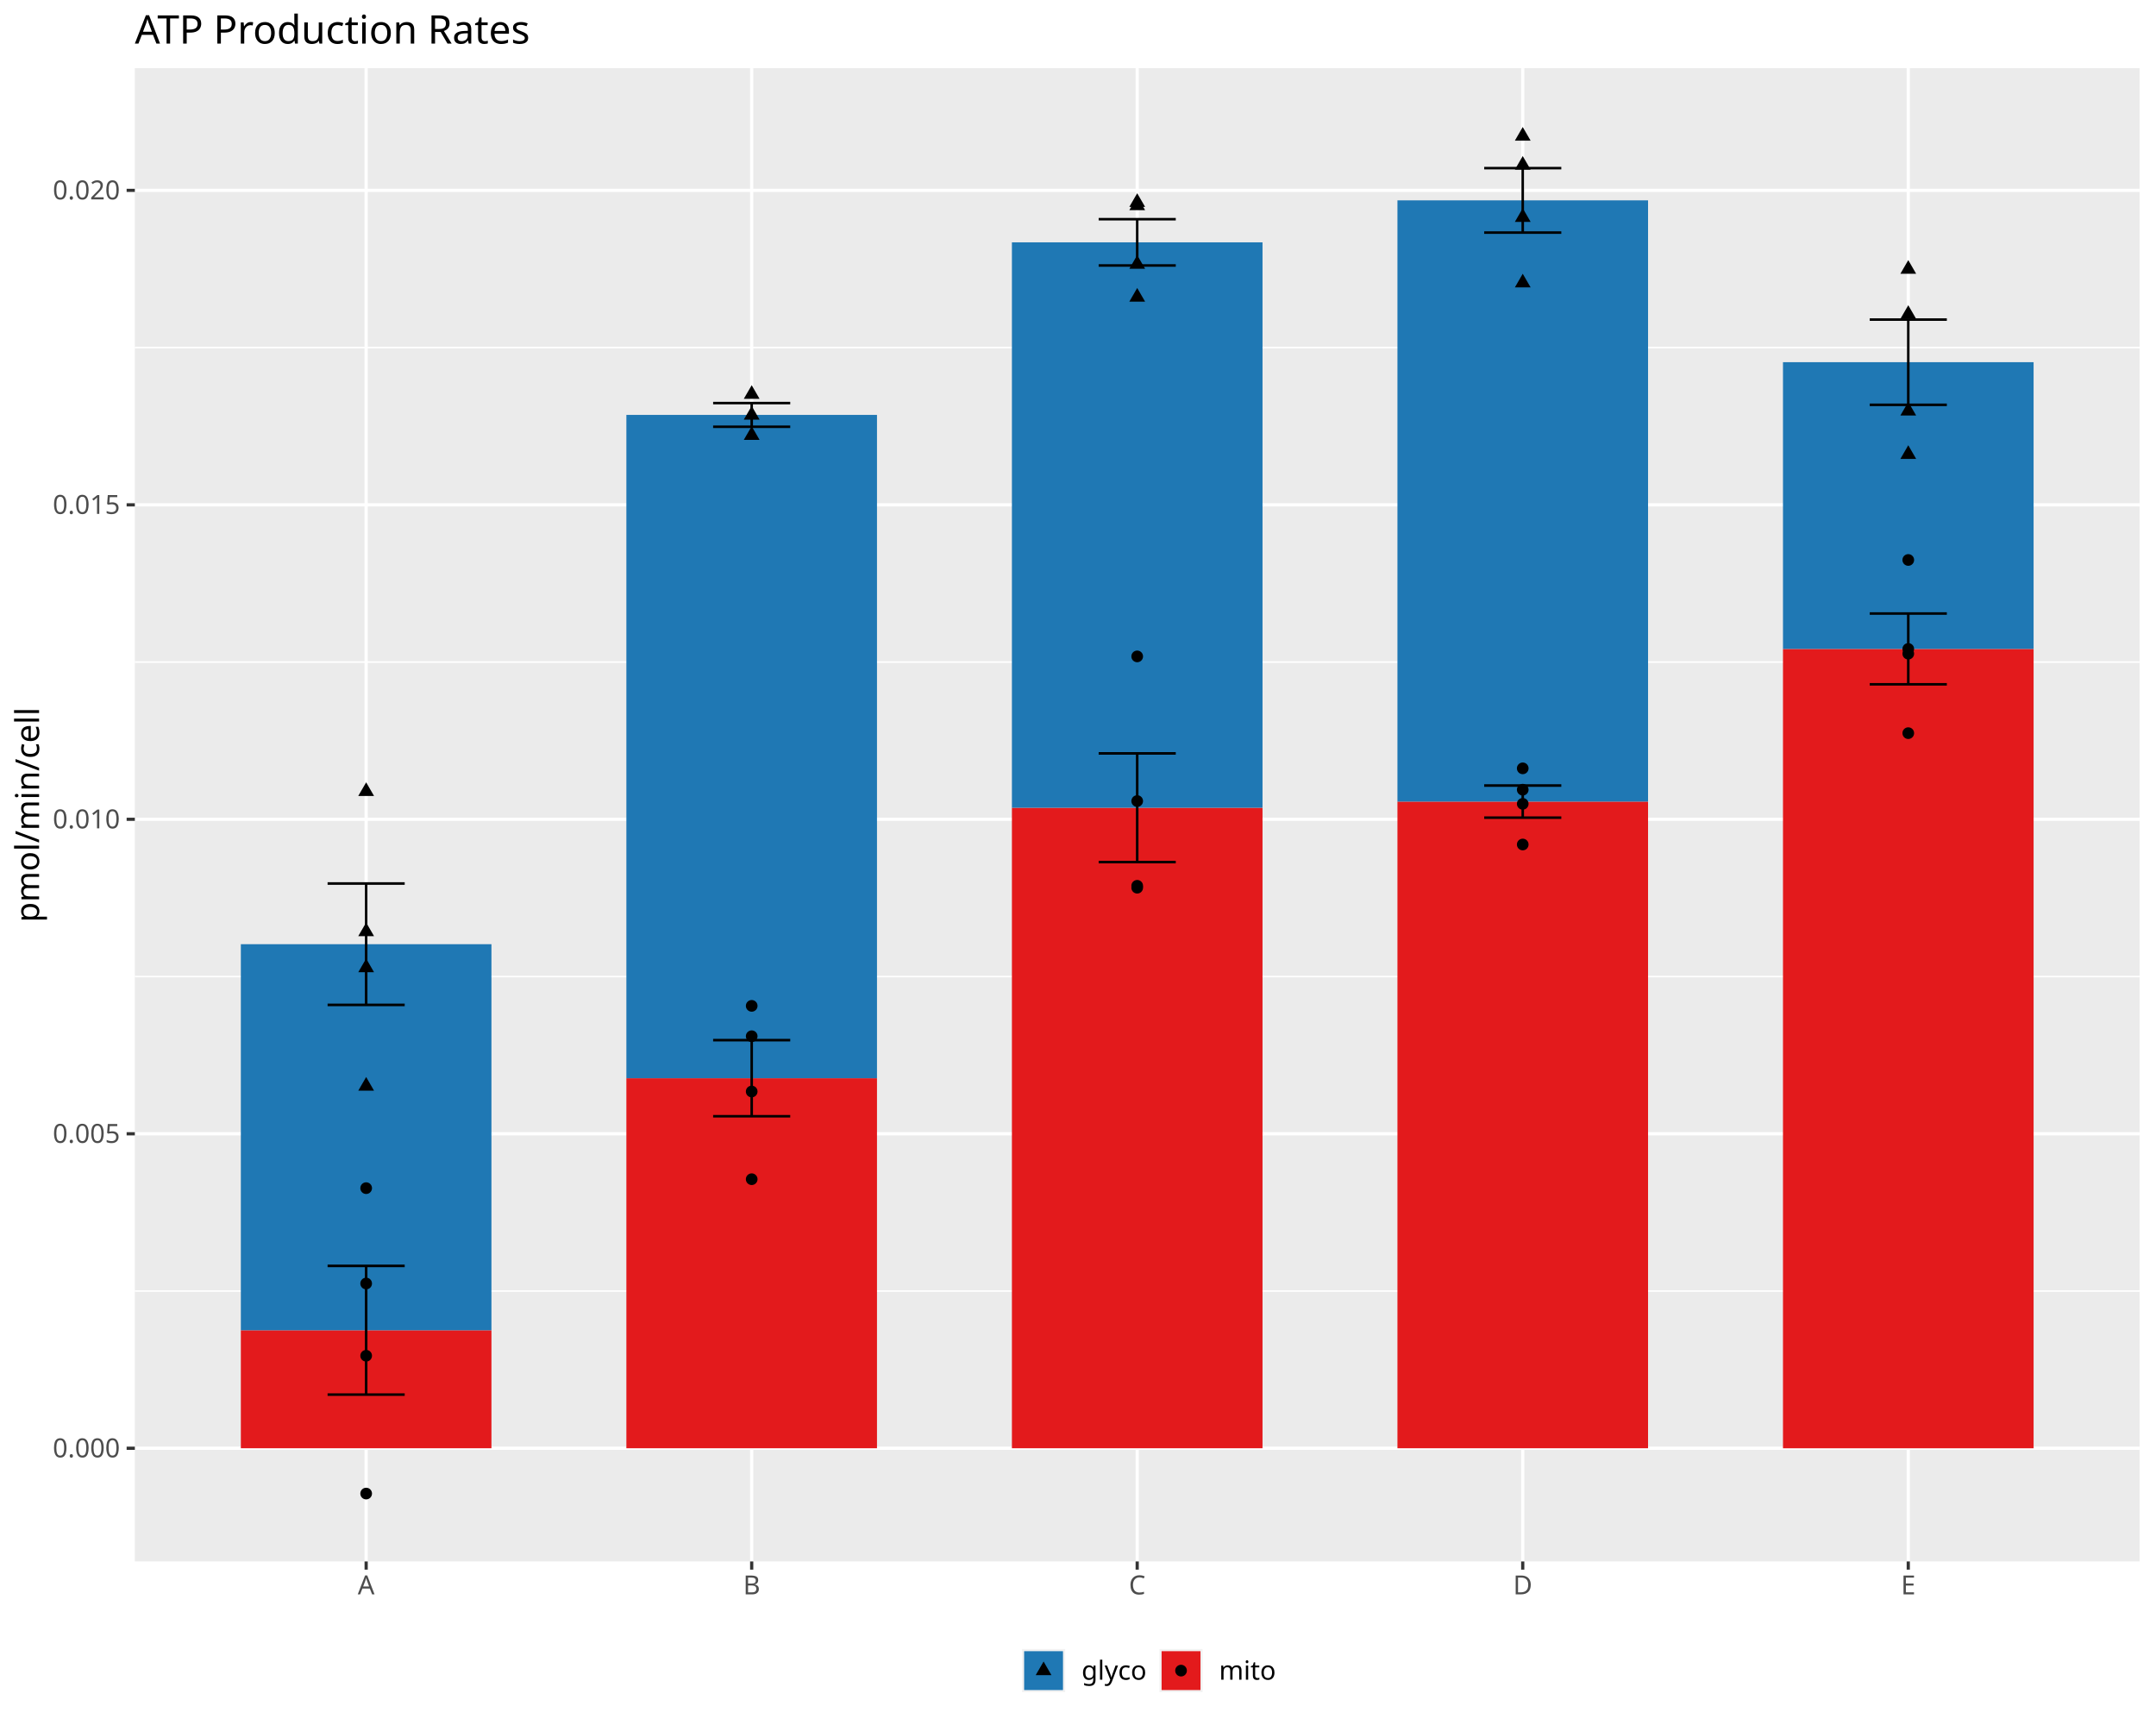
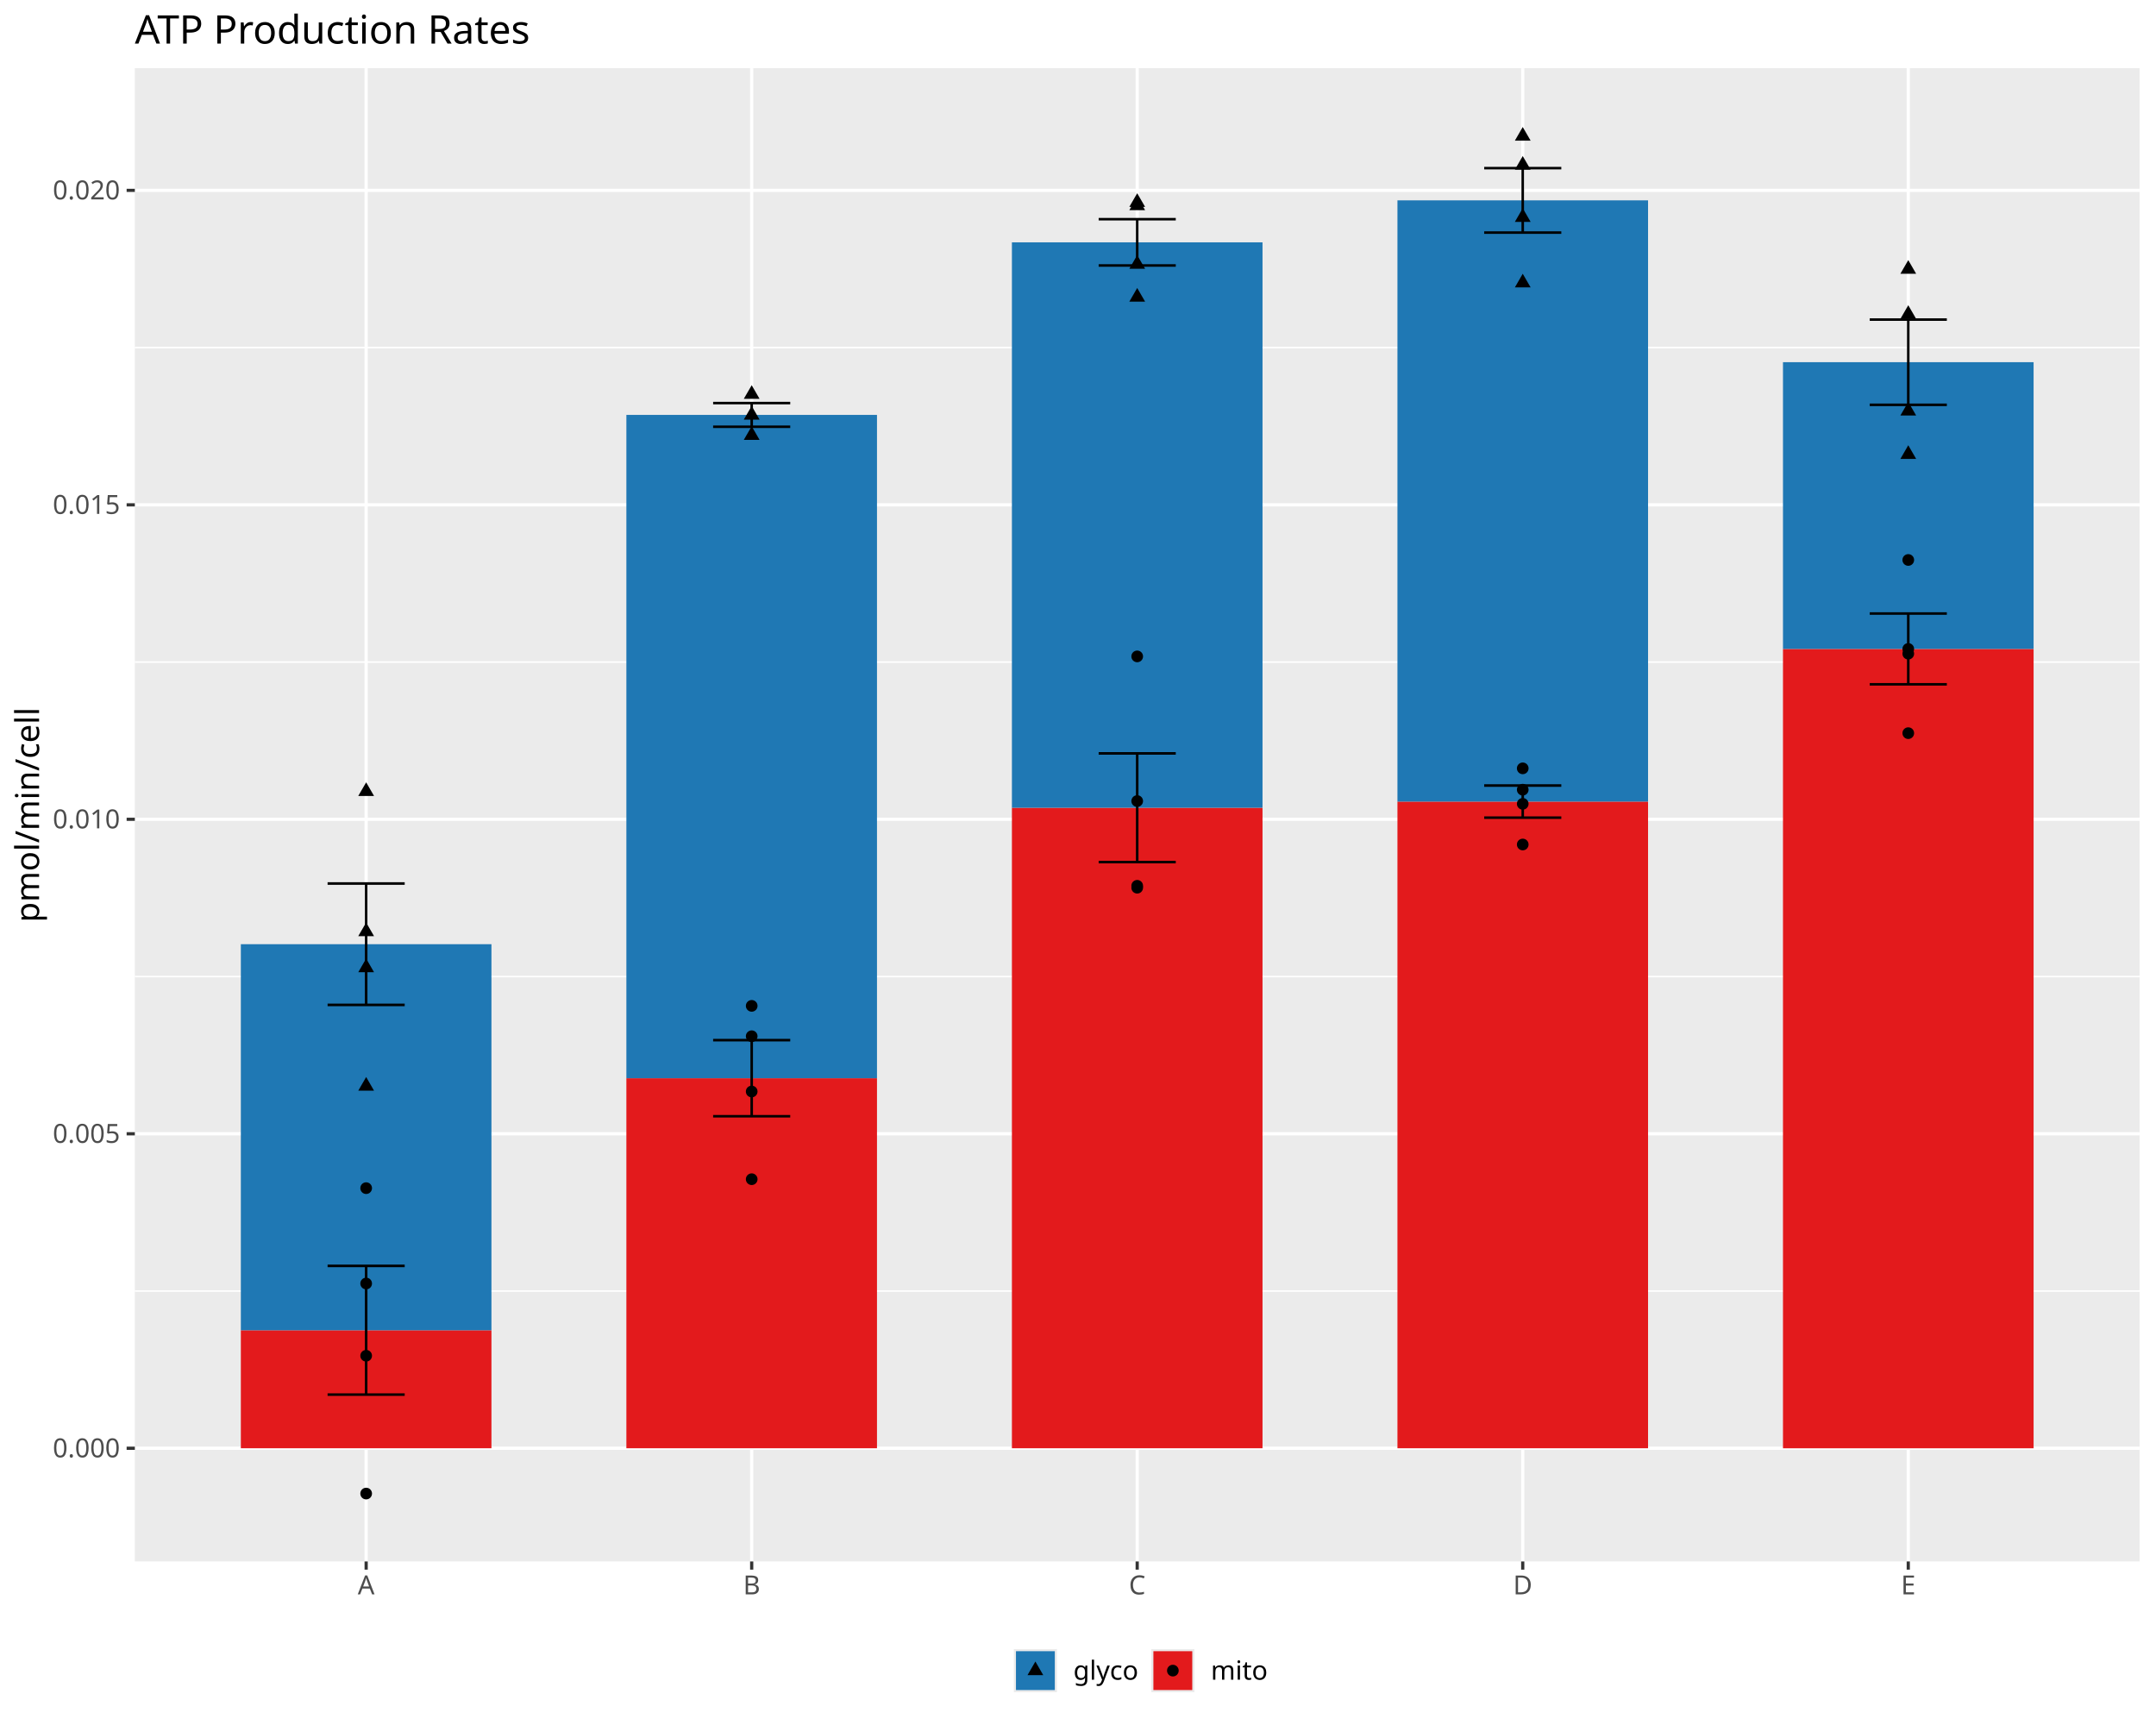
<svg xmlns="http://www.w3.org/2000/svg" class="svglite" data-engine-version="2.0" width="720.00pt" height="576.00pt" viewBox="0 0 720.00 576.00">
  <defs>
    <style type="text/css">
    .svglite line, .svglite polyline, .svglite polygon, .svglite path, .svglite rect, .svglite circle {
      fill: none;
      stroke: #000000;
      stroke-linecap: round;
      stroke-linejoin: round;
      stroke-miterlimit: 10.00;
    }
  </style>
  </defs>
  <rect width="100%" height="100%" style="stroke: none; fill: #FFFFFF;" />
  <defs>
    <clipPath id="cpMC4wMHw3MjAuMDB8MC4wMHw1NzYuMDA=">
      <rect x="0.00" y="0.00" width="720.00" height="576.00" />
    </clipPath>
  </defs>
  <g clip-path="url(#cpMC4wMHw3MjAuMDB8MC4wMHw1NzYuMDA=)">
    <rect x="0.00" y="0.00" width="720.00" height="576.00" style="stroke-width: 1.07; stroke: #FFFFFF; fill: #FFFFFF;" />
  </g>
  <defs>
    <clipPath id="cpNDUuMDN8NzE0LjUyfDIyLjc4fDUyMS4zOQ==">
      <rect x="45.03" y="22.78" width="669.49" height="498.60" />
    </clipPath>
  </defs>
  <g clip-path="url(#cpNDUuMDN8NzE0LjUyfDIyLjc4fDUyMS4zOQ==)">
    <rect x="45.03" y="22.78" width="669.49" height="498.60" style="stroke-width: 1.07; stroke: none; fill: #EBEBEB;" />
    <polyline points="45.03,431.09 714.52,431.09 " style="stroke-width: 0.53; stroke: #FFFFFF; stroke-linecap: butt;" />
    <polyline points="45.03,326.08 714.52,326.08 " style="stroke-width: 0.53; stroke: #FFFFFF; stroke-linecap: butt;" />
    <polyline points="45.03,221.07 714.52,221.07 " style="stroke-width: 0.53; stroke: #FFFFFF; stroke-linecap: butt;" />
    <polyline points="45.03,116.06 714.52,116.06 " style="stroke-width: 0.53; stroke: #FFFFFF; stroke-linecap: butt;" />
    <polyline points="45.03,483.59 714.52,483.59 " style="stroke-width: 1.07; stroke: #FFFFFF; stroke-linecap: butt;" />
    <polyline points="45.03,378.58 714.52,378.58 " style="stroke-width: 1.07; stroke: #FFFFFF; stroke-linecap: butt;" />
    <polyline points="45.03,273.57 714.52,273.57 " style="stroke-width: 1.07; stroke: #FFFFFF; stroke-linecap: butt;" />
    <polyline points="45.03,168.57 714.52,168.57 " style="stroke-width: 1.07; stroke: #FFFFFF; stroke-linecap: butt;" />
    <polyline points="45.03,63.56 714.52,63.56 " style="stroke-width: 1.07; stroke: #FFFFFF; stroke-linecap: butt;" />
    <polyline points="122.28,521.39 122.28,22.78 " style="stroke-width: 1.07; stroke: #FFFFFF; stroke-linecap: butt;" />
    <polyline points="251.03,521.39 251.03,22.78 " style="stroke-width: 1.07; stroke: #FFFFFF; stroke-linecap: butt;" />
    <polyline points="379.77,521.39 379.77,22.78 " style="stroke-width: 1.07; stroke: #FFFFFF; stroke-linecap: butt;" />
    <polyline points="508.52,521.39 508.52,22.78 " style="stroke-width: 1.07; stroke: #FFFFFF; stroke-linecap: butt;" />
    <polyline points="637.27,521.39 637.27,22.78 " style="stroke-width: 1.07; stroke: #FFFFFF; stroke-linecap: butt;" />
    <rect x="80.43" y="444.19" width="83.69" height="39.40" style="stroke-width: 1.07; stroke: none; stroke-linecap: butt; stroke-linejoin: miter; fill: #E31A1C;" />
    <rect x="80.43" y="315.28" width="83.69" height="128.91" style="stroke-width: 1.07; stroke: none; stroke-linecap: butt; stroke-linejoin: miter; fill: #1F78B4;" />
    <rect x="209.18" y="360.03" width="83.69" height="123.56" style="stroke-width: 1.07; stroke: none; stroke-linecap: butt; stroke-linejoin: miter; fill: #E31A1C;" />
    <rect x="209.18" y="138.54" width="83.69" height="221.49" style="stroke-width: 1.07; stroke: none; stroke-linecap: butt; stroke-linejoin: miter; fill: #1F78B4;" />
    <rect x="337.93" y="269.72" width="83.69" height="213.87" style="stroke-width: 1.07; stroke: none; stroke-linecap: butt; stroke-linejoin: miter; fill: #E31A1C;" />
    <rect x="337.93" y="80.92" width="83.69" height="188.80" style="stroke-width: 1.07; stroke: none; stroke-linecap: butt; stroke-linejoin: miter; fill: #1F78B4;" />
    <rect x="466.68" y="267.66" width="83.69" height="215.93" style="stroke-width: 1.07; stroke: none; stroke-linecap: butt; stroke-linejoin: miter; fill: #E31A1C;" />
    <rect x="466.68" y="66.90" width="83.69" height="200.76" style="stroke-width: 1.07; stroke: none; stroke-linecap: butt; stroke-linejoin: miter; fill: #1F78B4;" />
    <rect x="595.43" y="216.69" width="83.69" height="266.91" style="stroke-width: 1.07; stroke: none; stroke-linecap: butt; stroke-linejoin: miter; fill: #E31A1C;" />
    <rect x="595.43" y="120.94" width="83.69" height="95.74" style="stroke-width: 1.07; stroke: none; stroke-linecap: butt; stroke-linejoin: miter; fill: #1F78B4;" />
    <polyline points="109.40,422.70 135.15,422.70 " style="stroke-width: 0.85; stroke-linecap: butt;" />
    <polyline points="122.28,422.70 122.28,465.68 " style="stroke-width: 0.85; stroke-linecap: butt;" />
    <polyline points="109.40,465.68 135.15,465.68 " style="stroke-width: 0.85; stroke-linecap: butt;" />
    <polyline points="109.40,295.02 135.15,295.02 " style="stroke-width: 0.85; stroke-linecap: butt;" />
    <polyline points="122.28,295.02 122.28,335.55 " style="stroke-width: 0.85; stroke-linecap: butt;" />
    <polyline points="109.40,335.55 135.15,335.55 " style="stroke-width: 0.85; stroke-linecap: butt;" />
    <polyline points="238.15,347.32 263.90,347.32 " style="stroke-width: 0.85; stroke-linecap: butt;" />
    <polyline points="251.03,347.32 251.03,372.73 " style="stroke-width: 0.85; stroke-linecap: butt;" />
    <polyline points="238.15,372.73 263.90,372.73 " style="stroke-width: 0.85; stroke-linecap: butt;" />
    <polyline points="238.15,134.59 263.90,134.59 " style="stroke-width: 0.85; stroke-linecap: butt;" />
    <polyline points="251.03,134.59 251.03,142.50 " style="stroke-width: 0.85; stroke-linecap: butt;" />
    <polyline points="238.15,142.50 263.90,142.50 " style="stroke-width: 0.85; stroke-linecap: butt;" />
    <polyline points="366.90,251.57 392.65,251.57 " style="stroke-width: 0.85; stroke-linecap: butt;" />
    <polyline points="379.77,251.57 379.77,287.86 " style="stroke-width: 0.85; stroke-linecap: butt;" />
    <polyline points="366.90,287.86 392.65,287.86 " style="stroke-width: 0.85; stroke-linecap: butt;" />
    <polyline points="366.90,73.19 392.65,73.19 " style="stroke-width: 0.85; stroke-linecap: butt;" />
    <polyline points="379.77,73.19 379.77,88.64 " style="stroke-width: 0.85; stroke-linecap: butt;" />
    <polyline points="366.90,88.64 392.65,88.64 " style="stroke-width: 0.85; stroke-linecap: butt;" />
    <polyline points="495.65,262.30 521.40,262.30 " style="stroke-width: 0.85; stroke-linecap: butt;" />
    <polyline points="508.52,262.30 508.52,273.02 " style="stroke-width: 0.85; stroke-linecap: butt;" />
    <polyline points="495.65,273.02 521.40,273.02 " style="stroke-width: 0.85; stroke-linecap: butt;" />
    <polyline points="495.65,56.14 521.40,56.14 " style="stroke-width: 0.85; stroke-linecap: butt;" />
    <polyline points="508.52,56.14 508.52,77.66 " style="stroke-width: 0.85; stroke-linecap: butt;" />
    <polyline points="495.65,77.66 521.40,77.66 " style="stroke-width: 0.85; stroke-linecap: butt;" />
    <polyline points="624.40,204.87 650.15,204.87 " style="stroke-width: 0.85; stroke-linecap: butt;" />
    <polyline points="637.27,204.87 637.27,228.50 " style="stroke-width: 0.85; stroke-linecap: butt;" />
    <polyline points="624.40,228.50 650.15,228.50 " style="stroke-width: 0.85; stroke-linecap: butt;" />
    <polyline points="624.40,106.71 650.15,106.71 " style="stroke-width: 0.85; stroke-linecap: butt;" />
    <polyline points="637.27,106.71 637.27,135.18 " style="stroke-width: 0.85; stroke-linecap: butt;" />
    <polyline points="624.40,135.18 650.15,135.18 " style="stroke-width: 0.85; stroke-linecap: butt;" />
    <circle cx="122.28" cy="428.58" r="1.95" style="stroke-width: 0.71; stroke: none; fill: #000000;" />
    <circle cx="122.28" cy="498.72" r="1.95" style="stroke-width: 0.71; stroke: none; fill: #000000;" />
    <circle cx="122.28" cy="396.74" r="1.95" style="stroke-width: 0.71; stroke: none; fill: #000000;" />
    <circle cx="122.28" cy="452.70" r="1.95" style="stroke-width: 0.71; stroke: none; fill: #000000;" />
    <circle cx="251.03" cy="393.75" r="1.95" style="stroke-width: 0.71; stroke: none; fill: #000000;" />
    <circle cx="251.03" cy="364.47" r="1.95" style="stroke-width: 0.71; stroke: none; fill: #000000;" />
    <circle cx="251.03" cy="335.87" r="1.95" style="stroke-width: 0.71; stroke: none; fill: #000000;" />
    <circle cx="251.03" cy="346.01" r="1.95" style="stroke-width: 0.71; stroke: none; fill: #000000;" />
    <circle cx="379.77" cy="219.18" r="1.95" style="stroke-width: 0.71; stroke: none; fill: #000000;" />
    <circle cx="379.77" cy="296.42" r="1.95" style="stroke-width: 0.71; stroke: none; fill: #000000;" />
    <circle cx="379.77" cy="295.78" r="1.95" style="stroke-width: 0.71; stroke: none; fill: #000000;" />
    <circle cx="379.77" cy="267.48" r="1.95" style="stroke-width: 0.71; stroke: none; fill: #000000;" />
    <circle cx="508.52" cy="256.56" r="1.95" style="stroke-width: 0.71; stroke: none; fill: #000000;" />
    <circle cx="508.52" cy="263.69" r="1.95" style="stroke-width: 0.71; stroke: none; fill: #000000;" />
    <circle cx="508.52" cy="268.41" r="1.95" style="stroke-width: 0.71; stroke: none; fill: #000000;" />
    <circle cx="508.52" cy="281.99" r="1.95" style="stroke-width: 0.71; stroke: none; fill: #000000;" />
    <circle cx="637.27" cy="218.27" r="1.95" style="stroke-width: 0.71; stroke: none; fill: #000000;" />
    <circle cx="637.27" cy="186.98" r="1.95" style="stroke-width: 0.71; stroke: none; fill: #000000;" />
    <circle cx="637.27" cy="216.69" r="1.95" style="stroke-width: 0.71; stroke: none; fill: #000000;" />
    <circle cx="637.27" cy="244.81" r="1.95" style="stroke-width: 0.71; stroke: none; fill: #000000;" />
    <polygon points="122.28,359.63 124.91,364.19 119.64,364.19 " style="stroke-width: 0.71; stroke: none; fill: #000000;" />
    <polygon points="122.28,261.22 124.91,265.78 119.64,265.78 " style="stroke-width: 0.71; stroke: none; fill: #000000;" />
    <polygon points="122.28,320.08 124.91,324.64 119.64,324.64 " style="stroke-width: 0.71; stroke: none; fill: #000000;" />
    <polygon points="122.28,308.03 124.91,312.59 119.64,312.59 " style="stroke-width: 0.71; stroke: none; fill: #000000;" />
    <polygon points="251.03,142.32 253.66,146.88 248.39,146.88 " style="stroke-width: 0.71; stroke: none; fill: #000000;" />
    <polygon points="251.03,135.56 253.66,140.12 248.39,140.12 " style="stroke-width: 0.71; stroke: none; fill: #000000;" />
    <polygon points="251.03,128.62 253.66,133.18 248.39,133.18 " style="stroke-width: 0.71; stroke: none; fill: #000000;" />
    <polygon points="379.77,85.19 382.41,89.75 377.14,89.75 " style="stroke-width: 0.71; stroke: none; fill: #000000;" />
    <polygon points="379.77,96.16 382.41,100.72 377.14,100.72 " style="stroke-width: 0.71; stroke: none; fill: #000000;" />
    <polygon points="379.77,65.62 382.41,70.18 377.14,70.18 " style="stroke-width: 0.71; stroke: none; fill: #000000;" />
    <polygon points="379.77,64.52 382.41,69.08 377.14,69.08 " style="stroke-width: 0.71; stroke: none; fill: #000000;" />
    <polygon points="508.52,42.41 511.16,46.97 505.89,46.97 " style="stroke-width: 0.71; stroke: none; fill: #000000;" />
    <polygon points="508.52,52.10 511.16,56.66 505.89,56.66 " style="stroke-width: 0.71; stroke: none; fill: #000000;" />
    <polygon points="508.52,69.53 511.16,74.09 505.89,74.09 " style="stroke-width: 0.71; stroke: none; fill: #000000;" />
    <polygon points="508.52,91.41 511.16,95.97 505.89,95.97 " style="stroke-width: 0.71; stroke: none; fill: #000000;" />
    <polygon points="637.27,148.67 639.90,153.23 634.64,153.23 " style="stroke-width: 0.71; stroke: none; fill: #000000;" />
    <polygon points="637.27,134.18 639.90,138.74 634.64,138.74 " style="stroke-width: 0.71; stroke: none; fill: #000000;" />
    <polygon points="637.27,86.85 639.90,91.41 634.64,91.41 " style="stroke-width: 0.71; stroke: none; fill: #000000;" />
    <polygon points="637.27,101.91 639.90,106.47 634.64,106.47 " style="stroke-width: 0.71; stroke: none; fill: #000000;" />
  </g>
  <g clip-path="url(#cpMC4wMHw3MjAuMDB8MC4wMHw1NzYuMDA=)">
    <text x="40.10" y="486.62" text-anchor="end" style="font-size: 8.80px; fill: #4D4D4D; font-family: sans;" textLength="22.02px" lengthAdjust="spacingAndGlyphs">0.000</text>
    <text x="40.10" y="381.61" text-anchor="end" style="font-size: 8.80px; fill: #4D4D4D; font-family: sans;" textLength="22.02px" lengthAdjust="spacingAndGlyphs">0.005</text>
    <text x="40.10" y="276.60" text-anchor="end" style="font-size: 8.80px; fill: #4D4D4D; font-family: sans;" textLength="22.02px" lengthAdjust="spacingAndGlyphs">0.010</text>
    <text x="40.10" y="171.59" text-anchor="end" style="font-size: 8.80px; fill: #4D4D4D; font-family: sans;" textLength="22.02px" lengthAdjust="spacingAndGlyphs">0.015</text>
    <text x="40.10" y="66.58" text-anchor="end" style="font-size: 8.80px; fill: #4D4D4D; font-family: sans;" textLength="22.02px" lengthAdjust="spacingAndGlyphs">0.020</text>
    <polyline points="42.29,483.59 45.03,483.59 " style="stroke-width: 1.07; stroke: #333333; stroke-linecap: butt;" />
    <polyline points="42.29,378.58 45.03,378.58 " style="stroke-width: 1.07; stroke: #333333; stroke-linecap: butt;" />
    <polyline points="42.29,273.57 45.03,273.57 " style="stroke-width: 1.07; stroke: #333333; stroke-linecap: butt;" />
    <polyline points="42.29,168.57 45.03,168.57 " style="stroke-width: 1.07; stroke: #333333; stroke-linecap: butt;" />
    <polyline points="42.29,63.56 45.03,63.56 " style="stroke-width: 1.07; stroke: #333333; stroke-linecap: butt;" />
    <polyline points="122.28,524.13 122.28,521.39 " style="stroke-width: 1.07; stroke: #333333; stroke-linecap: butt;" />
    <polyline points="251.03,524.13 251.03,521.39 " style="stroke-width: 1.07; stroke: #333333; stroke-linecap: butt;" />
    <polyline points="379.77,524.13 379.77,521.39 " style="stroke-width: 1.07; stroke: #333333; stroke-linecap: butt;" />
    <polyline points="508.52,524.13 508.52,521.39 " style="stroke-width: 1.07; stroke: #333333; stroke-linecap: butt;" />
    <polyline points="637.27,524.13 637.27,521.39 " style="stroke-width: 1.07; stroke: #333333; stroke-linecap: butt;" />
    <text x="122.28" y="532.38" text-anchor="middle" style="font-size: 8.80px; fill: #4D4D4D; font-family: sans;" textLength="5.87px" lengthAdjust="spacingAndGlyphs">A</text>
    <text x="251.03" y="532.38" text-anchor="middle" style="font-size: 8.80px; fill: #4D4D4D; font-family: sans;" textLength="5.87px" lengthAdjust="spacingAndGlyphs">B</text>
    <text x="379.77" y="532.38" text-anchor="middle" style="font-size: 8.80px; fill: #4D4D4D; font-family: sans;" textLength="6.36px" lengthAdjust="spacingAndGlyphs">C</text>
    <text x="508.52" y="532.38" text-anchor="middle" style="font-size: 8.80px; fill: #4D4D4D; font-family: sans;" textLength="6.36px" lengthAdjust="spacingAndGlyphs">D</text>
    <text x="637.27" y="532.38" text-anchor="middle" style="font-size: 8.80px; fill: #4D4D4D; font-family: sans;" textLength="5.87px" lengthAdjust="spacingAndGlyphs">E</text>
    <text transform="translate(13.05,272.09) rotate(-90)" text-anchor="middle" style="font-size: 11.00px; font-family: sans;" textLength="64.19px" lengthAdjust="spacingAndGlyphs">pmol/min/cell</text>
-     <rect x="330.35" y="545.16" width="98.85" height="25.36" style="stroke-width: 1.07; stroke: none; fill: #FFFFFF;" />
-     <rect x="341.31" y="550.64" width="14.40" height="14.40" style="stroke-width: 1.07; stroke: none; fill: #F2F2F2;" />
-     <rect x="342.01" y="551.35" width="12.98" height="12.98" style="stroke-width: 1.07; stroke: none; stroke-linecap: butt; stroke-linejoin: miter; fill: #1F78B4;" />
-     <polygon points="348.51,554.80 351.14,559.36 345.87,559.36 " style="stroke-width: 0.71; stroke: none; fill: #000000;" />
-     <rect x="387.21" y="550.64" width="14.40" height="14.40" style="stroke-width: 1.07; stroke: none; fill: #F2F2F2;" />
-     <rect x="387.92" y="551.35" width="12.98" height="12.98" style="stroke-width: 1.07; stroke: none; stroke-linecap: butt; stroke-linejoin: miter; fill: #E31A1C;" />
-     <circle cx="394.41" cy="557.84" r="1.95" style="stroke-width: 0.71; stroke: none; fill: #000000;" />
-     <text x="361.19" y="560.87" style="font-size: 8.80px; font-family: sans;" textLength="20.55px" lengthAdjust="spacingAndGlyphs">glyco</text>
-     <text x="407.09" y="560.87" style="font-size: 8.80px; font-family: sans;" textLength="16.63px" lengthAdjust="spacingAndGlyphs">mito</text>
+     <rect x="333.09" y="545.16" width="93.37" height="25.36" style="stroke-width: 1.07; stroke: none; fill: #FFFFFF;" />
+     <rect x="338.57" y="550.64" width="14.40" height="14.40" style="stroke-width: 1.07; stroke: none; fill: #EBEBEB;" />
+     <rect x="339.28" y="551.35" width="12.98" height="12.98" style="stroke-width: 1.07; stroke: none; stroke-linecap: butt; stroke-linejoin: miter; fill: #1F78B4;" />
+     <polygon points="345.77,554.80 348.40,559.36 343.13,559.36 " style="stroke-width: 0.71; stroke: none; fill: #000000;" />
+     <rect x="384.48" y="550.64" width="14.40" height="14.40" style="stroke-width: 1.07; stroke: none; fill: #EBEBEB;" />
+     <rect x="385.18" y="551.35" width="12.98" height="12.98" style="stroke-width: 1.07; stroke: none; stroke-linecap: butt; stroke-linejoin: miter; fill: #E31A1C;" />
+     <circle cx="391.68" cy="557.84" r="1.95" style="stroke-width: 0.71; stroke: none; fill: #000000;" />
+     <text x="358.45" y="560.87" style="font-size: 8.80px; font-family: sans;" textLength="20.55px" lengthAdjust="spacingAndGlyphs">glyco</text>
+     <text x="404.35" y="560.87" style="font-size: 8.80px; font-family: sans;" textLength="16.63px" lengthAdjust="spacingAndGlyphs">mito</text>
    <text x="45.03" y="14.56" style="font-size: 13.20px; font-family: sans;" textLength="130.62px" lengthAdjust="spacingAndGlyphs">ATP Production Rates</text>
  </g>
</svg>
